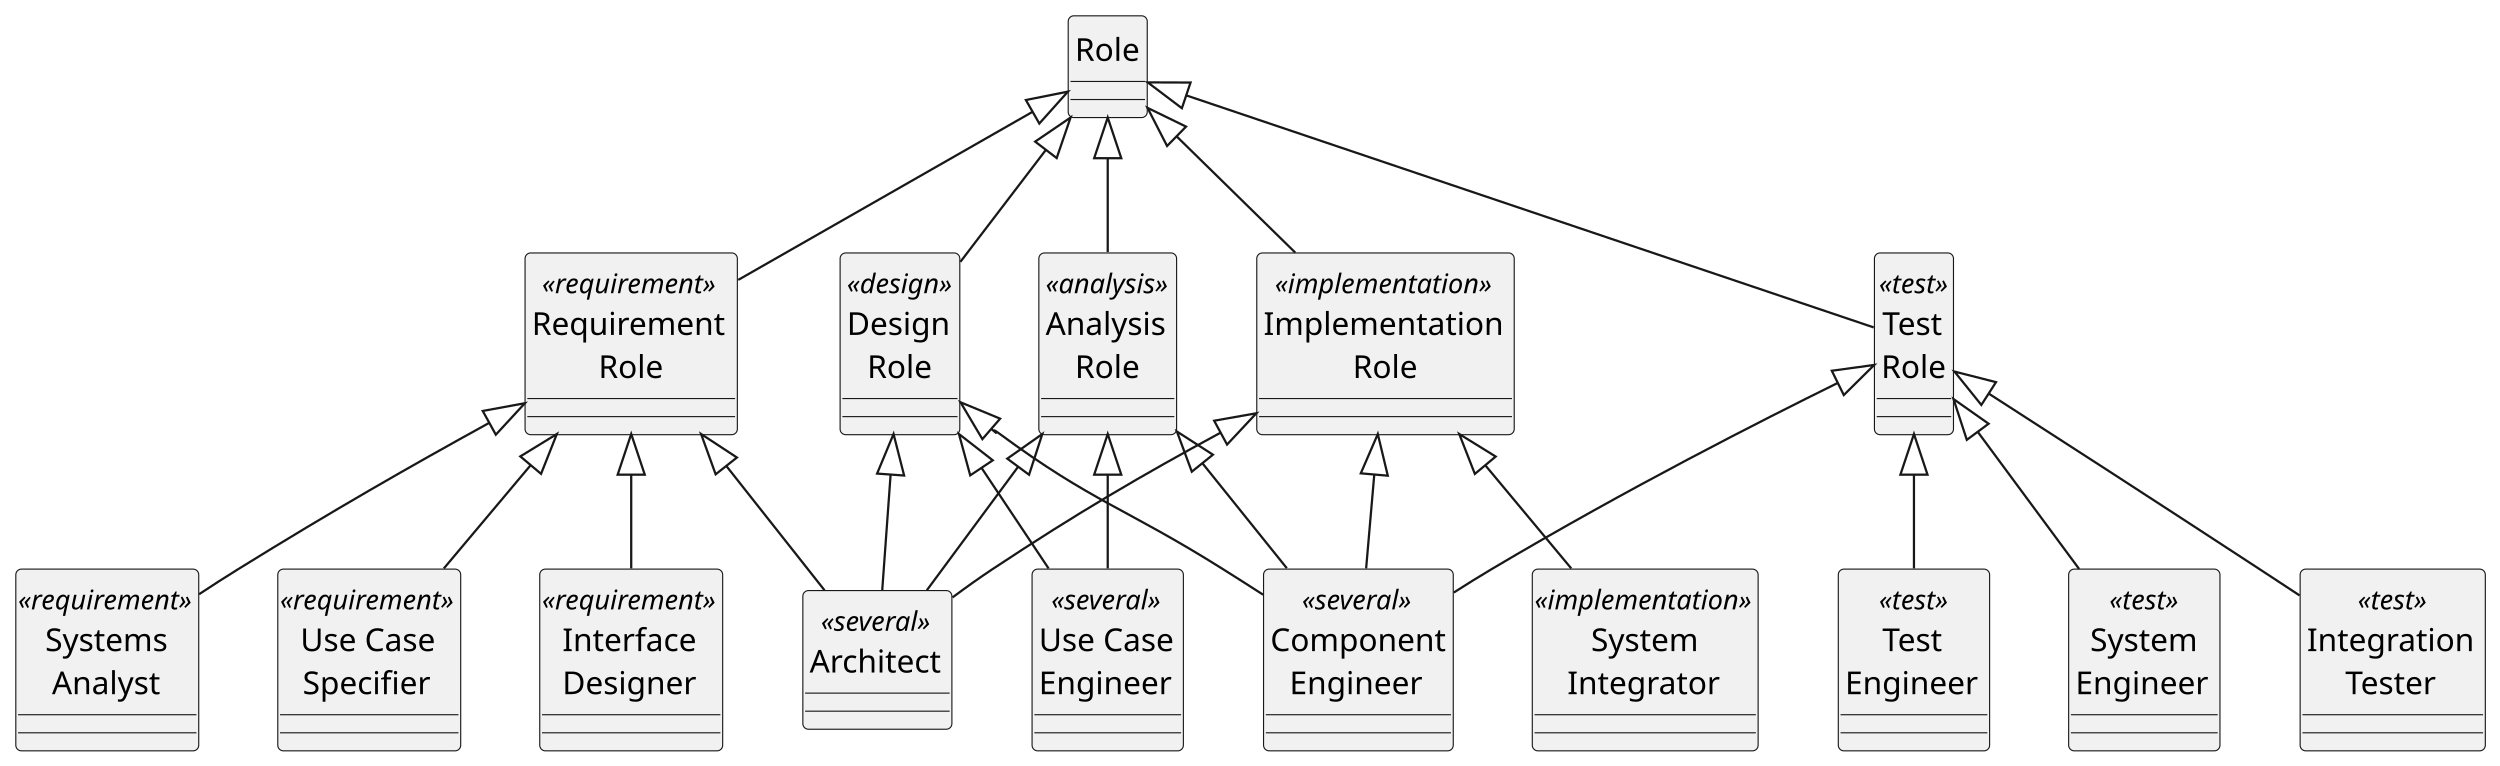
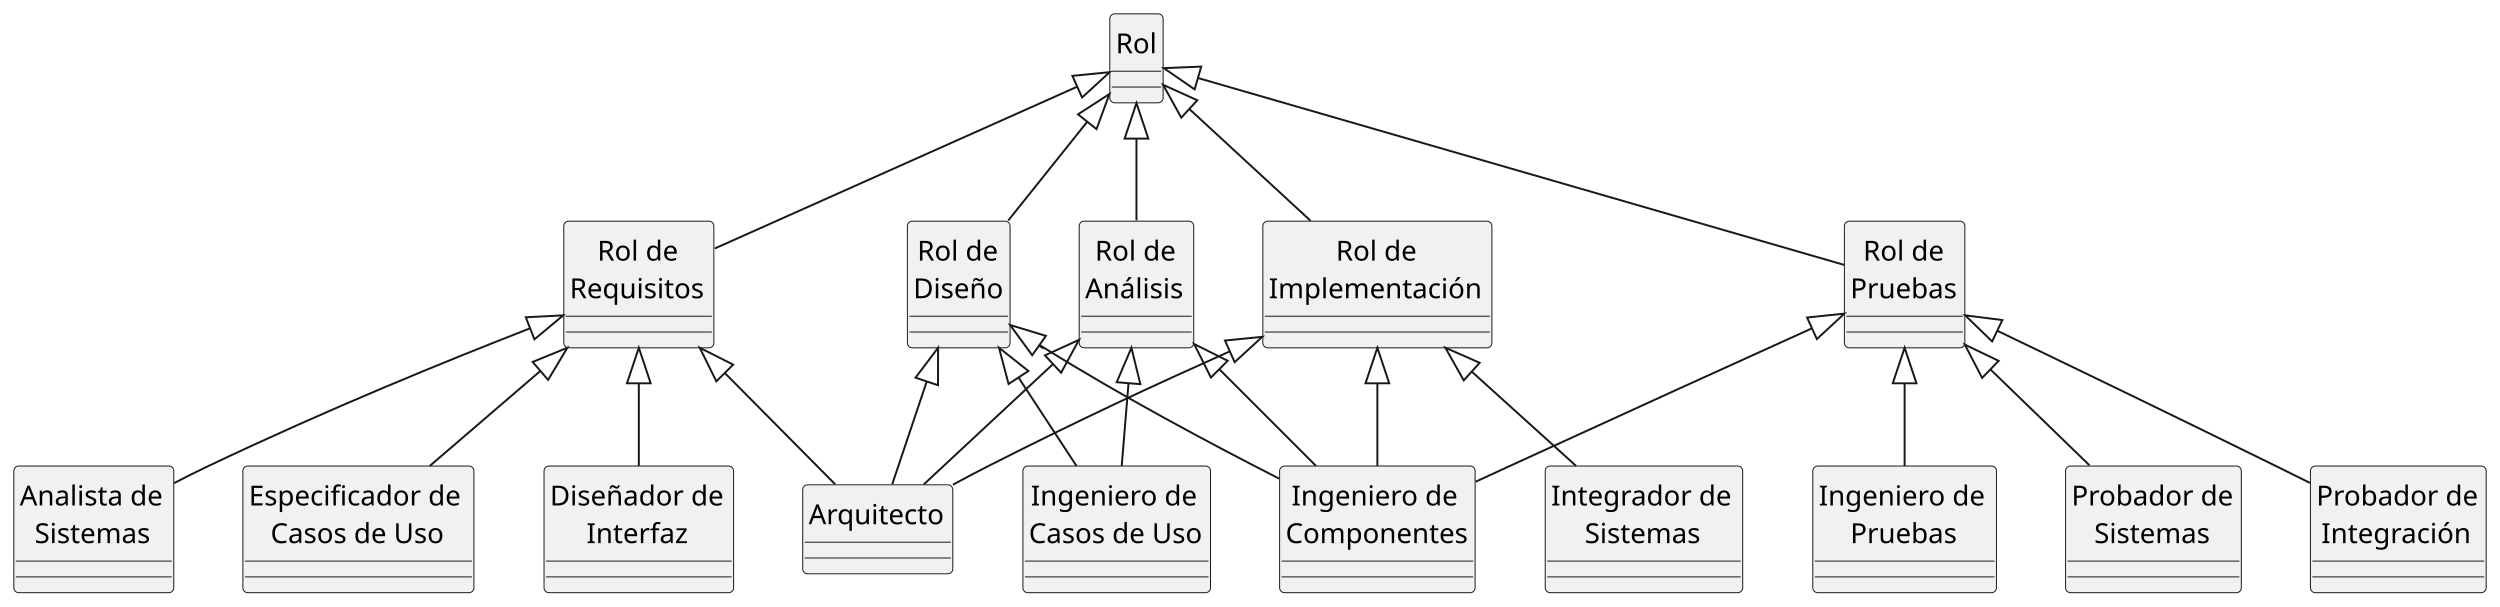
- <svg xmlns="http://www.w3.org/2000/svg" contentStyleType="text/css" height="339px" preserveAspectRatio="none" style="width:1107px;height:339px;background:#FFFFFF;" version="1.1" viewBox="0 0 1107 339" width="1107px" zoomAndPan="magnify">
+ <svg xmlns="http://www.w3.org/2000/svg" contentStyleType="text/css" height="307px" preserveAspectRatio="none" style="width:1266px;height:307px;background:#FFFFFF;" version="1.1" viewBox="0 0 1266 307" width="1266px" zoomAndPan="magnify">
  <defs />
  <g>
-     <g id="elem_Role">
-       <rect codeLine="6" fill="#F1F1F1" height="45.068" id="Role" rx="2.5" ry="2.5" style="stroke:#181818;stroke-width:0.5;" width="35" x="473" y="7" />
-       <text fill="#000000" font-family="sans-serif" font-size="14" lengthAdjust="spacing" textLength="29" x="476" y="26.966">Role</text>
-       <line style="stroke:#181818;stroke-width:0.5;" x1="474" x2="507" y1="36.068" y2="36.068" />
-       <line style="stroke:#181818;stroke-width:0.5;" x1="474" x2="507" y1="44.068" y2="44.068" />
-     </g>
-     <g id="elem_RequirementRole">
-       <rect codeLine="7" fill="#F1F1F1" height="80.48" id="RequirementRole" rx="2.5" ry="2.5" style="stroke:#181818;stroke-width:0.5;" width="94" x="232.5" y="112" />
-       <text fill="#000000" font-family="sans-serif" font-size="12" font-style="italic" lengthAdjust="spacing" textLength="79" x="240" y="129.828">«requirement»</text>
-       <text fill="#000000" font-family="sans-serif" font-size="14" lengthAdjust="spacing" textLength="88" x="235.5" y="148.31">Requirement</text>
-       <text fill="#000000" font-family="sans-serif" font-size="14" lengthAdjust="spacing" textLength="29" x="265" y="167.378">Role</text>
-       <line style="stroke:#181818;stroke-width:0.5;" x1="233.5" x2="325.5" y1="176.48" y2="176.48" />
-       <line style="stroke:#181818;stroke-width:0.5;" x1="233.5" x2="325.5" y1="184.48" y2="184.48" />
-     </g>
-     <g id="elem_AnalysisRole">
-       <rect codeLine="8" fill="#F1F1F1" height="80.48" id="AnalysisRole" rx="2.5" ry="2.5" style="stroke:#181818;stroke-width:0.5;" width="61" x="460" y="112" />
-       <text fill="#000000" font-family="sans-serif" font-size="12" font-style="italic" lengthAdjust="spacing" textLength="55" x="463" y="129.828">«analysis»</text>
-       <text fill="#000000" font-family="sans-serif" font-size="14" lengthAdjust="spacing" textLength="55" x="463" y="148.31">Analysis</text>
-       <text fill="#000000" font-family="sans-serif" font-size="14" lengthAdjust="spacing" textLength="29" x="476" y="167.378">Role</text>
-       <line style="stroke:#181818;stroke-width:0.5;" x1="461" x2="520" y1="176.48" y2="176.48" />
-       <line style="stroke:#181818;stroke-width:0.5;" x1="461" x2="520" y1="184.48" y2="184.48" />
-     </g>
-     <g id="elem_DesignRole">
-       <rect codeLine="9" fill="#F1F1F1" height="80.48" id="DesignRole" rx="2.5" ry="2.5" style="stroke:#181818;stroke-width:0.5;" width="53" x="372" y="112" />
-       <text fill="#000000" font-family="sans-serif" font-size="12" font-style="italic" lengthAdjust="spacing" textLength="47" x="375" y="129.828">«design»</text>
-       <text fill="#000000" font-family="sans-serif" font-size="14" lengthAdjust="spacing" textLength="47" x="375" y="148.31">Design</text>
-       <text fill="#000000" font-family="sans-serif" font-size="14" lengthAdjust="spacing" textLength="29" x="384" y="167.378">Role</text>
-       <line style="stroke:#181818;stroke-width:0.5;" x1="373" x2="424" y1="176.48" y2="176.48" />
-       <line style="stroke:#181818;stroke-width:0.5;" x1="373" x2="424" y1="184.48" y2="184.48" />
-     </g>
-     <g id="elem_ImplementRole">
-       <rect codeLine="10" fill="#F1F1F1" height="80.48" id="ImplementRole" rx="2.5" ry="2.5" style="stroke:#181818;stroke-width:0.5;" width="114" x="556.5" y="112" />
-       <text fill="#000000" font-family="sans-serif" font-size="12" font-style="italic" lengthAdjust="spacing" textLength="98" x="564.5" y="129.828">«implementation»</text>
-       <text fill="#000000" font-family="sans-serif" font-size="14" lengthAdjust="spacing" textLength="108" x="559.5" y="148.31">Implementation</text>
-       <text fill="#000000" font-family="sans-serif" font-size="14" lengthAdjust="spacing" textLength="29" x="599" y="167.378">Role</text>
-       <line style="stroke:#181818;stroke-width:0.5;" x1="557.5" x2="669.5" y1="176.48" y2="176.48" />
-       <line style="stroke:#181818;stroke-width:0.5;" x1="557.5" x2="669.5" y1="184.48" y2="184.48" />
-     </g>
-     <g id="elem_TestRole">
-       <rect codeLine="11" fill="#F1F1F1" height="80.48" id="TestRole" rx="2.5" ry="2.5" style="stroke:#181818;stroke-width:0.5;" width="35" x="830" y="112" />
-       <text fill="#000000" font-family="sans-serif" font-size="12" font-style="italic" lengthAdjust="spacing" textLength="31" x="832" y="129.828">«test»</text>
-       <text fill="#000000" font-family="sans-serif" font-size="14" lengthAdjust="spacing" textLength="28" x="833.5" y="148.31">Test</text>
-       <text fill="#000000" font-family="sans-serif" font-size="14" lengthAdjust="spacing" textLength="29" x="833" y="167.378">Role</text>
-       <line style="stroke:#181818;stroke-width:0.5;" x1="831" x2="864" y1="176.48" y2="176.48" />
-       <line style="stroke:#181818;stroke-width:0.5;" x1="831" x2="864" y1="184.48" y2="184.48" />
-     </g>
-     <g id="elem_SystemsAnalyst">
-       <rect codeLine="13" fill="#F1F1F1" height="80.48" id="SystemsAnalyst" rx="2.5" ry="2.5" style="stroke:#181818;stroke-width:0.5;" width="81" x="7" y="252" />
-       <text fill="#000000" font-family="sans-serif" font-size="12" font-style="italic" lengthAdjust="spacing" textLength="79" x="8" y="269.828">«requirement»</text>
-       <text fill="#000000" font-family="sans-serif" font-size="14" lengthAdjust="spacing" textLength="55" x="20" y="288.31">Systems</text>
-       <text fill="#000000" font-family="sans-serif" font-size="14" lengthAdjust="spacing" textLength="49" x="23" y="307.378">Analyst</text>
-       <line style="stroke:#181818;stroke-width:0.5;" x1="8" x2="87" y1="316.48" y2="316.48" />
-       <line style="stroke:#181818;stroke-width:0.5;" x1="8" x2="87" y1="324.48" y2="324.48" />
-     </g>
-     <g id="elem_UseCaseSpecifier">
-       <rect codeLine="14" fill="#F1F1F1" height="80.48" id="UseCaseSpecifier" rx="2.5" ry="2.5" style="stroke:#181818;stroke-width:0.5;" width="81" x="123" y="252" />
-       <text fill="#000000" font-family="sans-serif" font-size="12" font-style="italic" lengthAdjust="spacing" textLength="79" x="124" y="269.828">«requirement»</text>
-       <text fill="#000000" font-family="sans-serif" font-size="14" lengthAdjust="spacing" textLength="61" x="133" y="288.31">Use Case</text>
-       <text fill="#000000" font-family="sans-serif" font-size="14" lengthAdjust="spacing" textLength="59" x="134" y="307.378">Specifier</text>
-       <line style="stroke:#181818;stroke-width:0.5;" x1="124" x2="203" y1="316.48" y2="316.48" />
-       <line style="stroke:#181818;stroke-width:0.5;" x1="124" x2="203" y1="324.48" y2="324.48" />
-     </g>
-     <g id="elem_InterfaceDesigner">
-       <rect codeLine="15" fill="#F1F1F1" height="80.48" id="InterfaceDesigner" rx="2.5" ry="2.5" style="stroke:#181818;stroke-width:0.5;" width="81" x="239" y="252" />
-       <text fill="#000000" font-family="sans-serif" font-size="12" font-style="italic" lengthAdjust="spacing" textLength="79" x="240" y="269.828">«requirement»</text>
-       <text fill="#000000" font-family="sans-serif" font-size="14" lengthAdjust="spacing" textLength="61" x="249" y="288.31">Interface</text>
-       <text fill="#000000" font-family="sans-serif" font-size="14" lengthAdjust="spacing" textLength="61" x="249" y="307.378">Designer</text>
-       <line style="stroke:#181818;stroke-width:0.5;" x1="240" x2="319" y1="316.48" y2="316.48" />
-       <line style="stroke:#181818;stroke-width:0.5;" x1="240" x2="319" y1="324.48" y2="324.48" />
-     </g>
-     <g id="elem_UseCaseEngineer">
-       <rect codeLine="16" fill="#F1F1F1" height="80.48" id="UseCaseEngineer" rx="2.5" ry="2.5" style="stroke:#181818;stroke-width:0.5;" width="67" x="457" y="252" />
-       <text fill="#000000" font-family="sans-serif" font-size="12" font-style="italic" lengthAdjust="spacing" textLength="50" x="465.5" y="269.828">«several»</text>
-       <text fill="#000000" font-family="sans-serif" font-size="14" lengthAdjust="spacing" textLength="61" x="460" y="288.31">Use Case</text>
-       <text fill="#000000" font-family="sans-serif" font-size="14" lengthAdjust="spacing" textLength="61" x="460" y="307.378">Engineer</text>
-       <line style="stroke:#181818;stroke-width:0.5;" x1="458" x2="523" y1="316.48" y2="316.48" />
-       <line style="stroke:#181818;stroke-width:0.5;" x1="458" x2="523" y1="324.48" y2="324.48" />
-     </g>
-     <g id="elem_Architect">
-       <rect codeLine="17" fill="#F1F1F1" height="61.412" id="Architect" rx="2.5" ry="2.5" style="stroke:#181818;stroke-width:0.5;" width="66" x="355.5" y="261.5" />
-       <text fill="#000000" font-family="sans-serif" font-size="12" font-style="italic" lengthAdjust="spacing" textLength="50" x="363.5" y="279.328">«several»</text>
-       <text fill="#000000" font-family="sans-serif" font-size="14" lengthAdjust="spacing" textLength="60" x="358.5" y="297.81">Architect</text>
-       <line style="stroke:#181818;stroke-width:0.5;" x1="356.5" x2="420.5" y1="306.912" y2="306.912" />
-       <line style="stroke:#181818;stroke-width:0.5;" x1="356.5" x2="420.5" y1="314.912" y2="314.912" />
-     </g>
-     <g id="elem_ComponentEngineer">
-       <rect codeLine="18" fill="#F1F1F1" height="80.48" id="ComponentEngineer" rx="2.5" ry="2.5" style="stroke:#181818;stroke-width:0.5;" width="84" x="559.5" y="252" />
-       <text fill="#000000" font-family="sans-serif" font-size="12" font-style="italic" lengthAdjust="spacing" textLength="50" x="576.5" y="269.828">«several»</text>
-       <text fill="#000000" font-family="sans-serif" font-size="14" lengthAdjust="spacing" textLength="78" x="562.5" y="288.31">Component</text>
-       <text fill="#000000" font-family="sans-serif" font-size="14" lengthAdjust="spacing" textLength="61" x="571" y="307.378">Engineer</text>
-       <line style="stroke:#181818;stroke-width:0.5;" x1="560.5" x2="642.5" y1="316.48" y2="316.48" />
-       <line style="stroke:#181818;stroke-width:0.5;" x1="560.5" x2="642.5" y1="324.48" y2="324.48" />
-     </g>
-     <g id="elem_SystemIntegrator">
-       <rect codeLine="19" fill="#F1F1F1" height="80.48" id="SystemIntegrator" rx="2.5" ry="2.5" style="stroke:#181818;stroke-width:0.5;" width="100" x="678.5" y="252" />
-       <text fill="#000000" font-family="sans-serif" font-size="12" font-style="italic" lengthAdjust="spacing" textLength="98" x="679.5" y="269.828">«implementation»</text>
-       <text fill="#000000" font-family="sans-serif" font-size="14" lengthAdjust="spacing" textLength="48" x="704.5" y="288.31">System</text>
-       <text fill="#000000" font-family="sans-serif" font-size="14" lengthAdjust="spacing" textLength="69" x="694" y="307.378">Integrator</text>
-       <line style="stroke:#181818;stroke-width:0.5;" x1="679.5" x2="777.5" y1="316.48" y2="316.48" />
-       <line style="stroke:#181818;stroke-width:0.5;" x1="679.5" x2="777.5" y1="324.48" y2="324.48" />
-     </g>
-     <g id="elem_TestEngineer">
-       <rect codeLine="20" fill="#F1F1F1" height="80.48" id="TestEngineer" rx="2.5" ry="2.5" style="stroke:#181818;stroke-width:0.5;" width="67" x="814" y="252" />
-       <text fill="#000000" font-family="sans-serif" font-size="12" font-style="italic" lengthAdjust="spacing" textLength="31" x="832" y="269.828">«test»</text>
-       <text fill="#000000" font-family="sans-serif" font-size="14" lengthAdjust="spacing" textLength="28" x="833.5" y="288.31">Test</text>
-       <text fill="#000000" font-family="sans-serif" font-size="14" lengthAdjust="spacing" textLength="61" x="817" y="307.378">Engineer</text>
-       <line style="stroke:#181818;stroke-width:0.5;" x1="815" x2="880" y1="316.48" y2="316.48" />
-       <line style="stroke:#181818;stroke-width:0.5;" x1="815" x2="880" y1="324.48" y2="324.48" />
-     </g>
-     <g id="elem_SystemTester">
-       <rect codeLine="21" fill="#F1F1F1" height="80.48" id="SystemTester" rx="2.5" ry="2.5" style="stroke:#181818;stroke-width:0.5;" width="67" x="916" y="252" />
-       <text fill="#000000" font-family="sans-serif" font-size="12" font-style="italic" lengthAdjust="spacing" textLength="31" x="934" y="269.828">«test»</text>
-       <text fill="#000000" font-family="sans-serif" font-size="14" lengthAdjust="spacing" textLength="48" x="925.5" y="288.31">System</text>
-       <text fill="#000000" font-family="sans-serif" font-size="14" lengthAdjust="spacing" textLength="61" x="919" y="307.378">Engineer</text>
-       <line style="stroke:#181818;stroke-width:0.5;" x1="917" x2="982" y1="316.48" y2="316.48" />
-       <line style="stroke:#181818;stroke-width:0.5;" x1="917" x2="982" y1="324.48" y2="324.48" />
-     </g>
-     <g id="elem_IntegrationTester">
-       <rect codeLine="22" fill="#F1F1F1" height="80.48" id="IntegrationTester" rx="2.5" ry="2.5" style="stroke:#181818;stroke-width:0.5;" width="82" x="1018.5" y="252" />
-       <text fill="#000000" font-family="sans-serif" font-size="12" font-style="italic" lengthAdjust="spacing" textLength="31" x="1044" y="269.828">«test»</text>
-       <text fill="#000000" font-family="sans-serif" font-size="14" lengthAdjust="spacing" textLength="76" x="1021.5" y="288.31">Integration</text>
-       <text fill="#000000" font-family="sans-serif" font-size="14" lengthAdjust="spacing" textLength="42" x="1038.5" y="307.378">Tester</text>
-       <line style="stroke:#181818;stroke-width:0.5;" x1="1019.5" x2="1099.5" y1="316.48" y2="316.48" />
-       <line style="stroke:#181818;stroke-width:0.5;" x1="1019.5" x2="1099.5" y1="324.48" y2="324.48" />
-     </g>
-     <g id="link_Role_RequirementRole">
-       <path codeLine="24" d="M457.238,49.495 C425.448,67.645 373.14,97.52 326.88,123.94 " fill="none" id="Role-backto-RequirementRole" style="stroke:#181818;stroke-width:1.0;" />
-       <polygon fill="none" points="472.87,40.57,454.263,44.284,460.213,54.705,472.87,40.57" style="stroke:#181818;stroke-width:1.0;" />
-     </g>
-     <g id="link_Role_AnalysisRole">
-       <path codeLine="25" d="M490.5,70.04 C490.5,86.56 490.5,91.81 490.5,111.62 " fill="none" id="Role-backto-AnalysisRole" style="stroke:#181818;stroke-width:1.0;" />
-       <polygon fill="none" points="490.5,52.04,484.5,70.04,496.5,70.04,490.5,52.04" style="stroke:#181818;stroke-width:1.0;" />
-     </g>
-     <g id="link_Role_DesignRole">
-       <path codeLine="26" d="M463.129,66.349 C449.589,84.088 441.04,95.28 425.26,115.95 " fill="none" id="Role-backto-DesignRole" style="stroke:#181818;stroke-width:1.0;" />
-       <polygon fill="none" points="474.05,52.04,458.36,62.708,467.899,69.989,474.05,52.04" style="stroke:#181818;stroke-width:1.0;" />
-     </g>
-     <g id="link_Role_ImplementRole">
-       <path codeLine="27" d="M520.98,60.355 C537.99,77.015 551.47,90.23 573.57,111.88 " fill="none" id="Role-backto-ImplementRole" style="stroke:#181818;stroke-width:1.0;" />
-       <polygon fill="none" points="508.12,47.76,516.781,64.641,525.178,56.068,508.12,47.76" style="stroke:#181818;stroke-width:1.0;" />
-     </g>
-     <g id="link_Role_TestRole">
-       <path codeLine="28" d="M525.255,42.235 C586.035,62.745 768.75,124.42 829.69,144.99 " fill="none" id="Role-backto-TestRole" style="stroke:#181818;stroke-width:1.0;" />
-       <polygon fill="none" points="508.2,36.48,523.337,47.92,527.173,36.55,508.2,36.48" style="stroke:#181818;stroke-width:1.0;" />
-     </g>
-     <g id="link_RequirementRole_SystemsAnalyst">
-       <path codeLine="30" d="M216.654,187.224 C181.323,206.684 147.75,225.83 105.5,252 C99.83,255.51 93.91,259.32 88.13,263.13 " fill="none" id="RequirementRole-backto-SystemsAnalyst" style="stroke:#181818;stroke-width:1.0;" />
-       <polygon fill="none" points="232.42,178.54,213.759,181.969,219.548,192.48,232.42,178.54" style="stroke:#181818;stroke-width:1.0;" />
-     </g>
-     <g id="link_RequirementRole_UseCaseSpecifier">
-       <path codeLine="31" d="M234.987,205.958 C219.317,224.598 212.2,233.07 196.51,251.73 " fill="none" id="RequirementRole-backto-UseCaseSpecifier" style="stroke:#181818;stroke-width:1.0;" />
-       <polygon fill="none" points="246.57,192.18,230.394,202.097,239.58,209.819,246.57,192.18" style="stroke:#181818;stroke-width:1.0;" />
-     </g>
-     <g id="link_RequirementRole_Architect">
-       <path codeLine="32" d="M321.597,206.305 C338.967,228.295 349.14,241.17 365.11,261.38 " fill="none" id="RequirementRole-backto-Architect" style="stroke:#181818;stroke-width:1.0;" />
-       <polygon fill="none" points="310.44,192.18,316.889,210.024,326.306,202.586,310.44,192.18" style="stroke:#181818;stroke-width:1.0;" />
-     </g>
-     <g id="link_RequirementRole_InterfaceDesigner">
-       <path codeLine="33" d="M279.5,210.18 C279.5,228.82 279.5,233.07 279.5,251.73 " fill="none" id="RequirementRole-backto-InterfaceDesigner" style="stroke:#181818;stroke-width:1.0;" />
-       <polygon fill="none" points="279.5,192.18,273.5,210.18,285.5,210.18,279.5,192.18" style="stroke:#181818;stroke-width:1.0;" />
-     </g>
-     <g id="link_AnalysisRole_Architect">
-       <path codeLine="35" d="M450.842,206.656 C434.592,228.646 425.33,241.17 410.39,261.38 " fill="none" id="AnalysisRole-backto-Architect" style="stroke:#181818;stroke-width:1.0;" />
-       <polygon fill="none" points="461.54,192.18,446.017,203.09,455.668,210.222,461.54,192.18" style="stroke:#181818;stroke-width:1.0;" />
-     </g>
-     <g id="link_AnalysisRole_UseCaseEngineer">
-       <path codeLine="36" d="M490.5,210.18 C490.5,228.82 490.5,233.07 490.5,251.73 " fill="none" id="AnalysisRole-backto-UseCaseEngineer" style="stroke:#181818;stroke-width:1.0;" />
-       <polygon fill="none" points="490.5,192.18,484.5,210.18,496.5,210.18,490.5,192.18" style="stroke:#181818;stroke-width:1.0;" />
-     </g>
-     <g id="link_AnalysisRole_ComponentEngineer">
-       <path codeLine="37" d="M532.409,205.098 C547.549,223.928 554.53,232.6 569.81,251.61 " fill="none" id="AnalysisRole-backto-ComponentEngineer" style="stroke:#181818;stroke-width:1.0;" />
-       <polygon fill="none" points="521.13,191.07,527.733,208.858,537.085,201.338,521.13,191.07" style="stroke:#181818;stroke-width:1.0;" />
-     </g>
-     <g id="link_ImplementRole_Architect">
-       <path codeLine="39" d="M540.487,191.571 C505.967,210.291 477.31,226.95 439.5,252 C433.65,255.88 427.58,260.21 421.77,264.54 " fill="none" id="ImplementRole-backto-Architect" style="stroke:#181818;stroke-width:1.0;" />
-       <polygon fill="none" points="556.31,182.99,537.627,186.296,543.347,196.845,556.31,182.99" style="stroke:#181818;stroke-width:1.0;" />
-     </g>
-     <g id="link_ImplementRole_SystemIntegrator">
-       <path codeLine="40" d="M657.676,206.006 C673.216,224.646 680.22,233.07 695.77,251.73 " fill="none" id="ImplementRole-backto-SystemIntegrator" style="stroke:#181818;stroke-width:1.0;" />
-       <polygon fill="none" points="646.15,192.18,653.068,209.848,662.285,202.163,646.15,192.18" style="stroke:#181818;stroke-width:1.0;" />
-     </g>
-     <g id="link_ImplementRole_ComponentEngineer">
-       <path codeLine="41" d="M608.532,210.112 C606.912,228.752 606.54,233.07 604.92,251.73 " fill="none" id="ImplementRole-backto-ComponentEngineer" style="stroke:#181818;stroke-width:1.0;" />
-       <polygon fill="none" points="610.09,192.18,602.554,209.593,614.509,210.632,610.09,192.18" style="stroke:#181818;stroke-width:1.0;" />
-     </g>
-     <g id="link_TestRole_TestEngineer">
-       <path codeLine="43" d="M847.5,210.18 C847.5,228.82 847.5,233.07 847.5,251.73 " fill="none" id="TestRole-backto-TestEngineer" style="stroke:#181818;stroke-width:1.0;" />
-       <polygon fill="none" points="847.5,192.18,841.5,210.18,853.5,210.18,847.5,192.18" style="stroke:#181818;stroke-width:1.0;" />
-     </g>
-     <g id="link_TestRole_SystemTester">
-       <path codeLine="44" d="M875.729,191.195 C890.999,211.855 902.73,227.72 920.64,251.95 " fill="none" id="TestRole-backto-SystemTester" style="stroke:#181818;stroke-width:1.0;" />
-       <polygon fill="none" points="865.03,176.72,870.904,194.762,880.554,187.629,865.03,176.72" style="stroke:#181818;stroke-width:1.0;" />
-     </g>
-     <g id="link_TestRole_IntegrationTester">
-       <path codeLine="45" d="M880.581,174.264 C909.201,192.664 951.78,220.14 1000.5,252 C1006.25,255.76 1012.31,259.75 1018.27,263.67 " fill="none" id="TestRole-backto-IntegrationTester" style="stroke:#181818;stroke-width:1.0;" />
-       <polygon fill="none" points="865.44,164.53,877.336,179.311,883.826,169.217,865.44,164.53" style="stroke:#181818;stroke-width:1.0;" />
-     </g>
-     <g id="link_TestRole_ComponentEngineer">
-       <path codeLine="46" d="M813.777,169.553 C780.267,186.083 721.31,215.92 660.5,252 C655.01,255.26 649.31,258.8 643.73,262.38 " fill="none" id="TestRole-backto-ComponentEngineer" style="stroke:#181818;stroke-width:1.0;" />
-       <polygon fill="none" points="829.92,161.59,811.123,164.172,816.432,174.934,829.92,161.59" style="stroke:#181818;stroke-width:1.0;" />
-     </g>
-     <g id="link_DesignRole_Architect">
-       <path codeLine="48" d="M394.362,210.133 C392.772,232.123 392.11,241.17 390.65,261.38 " fill="none" id="DesignRole-backto-Architect" style="stroke:#181818;stroke-width:1.0;" />
-       <polygon fill="none" points="395.66,192.18,388.377,209.7,400.346,210.566,395.66,192.18" style="stroke:#181818;stroke-width:1.0;" />
-     </g>
-     <g id="link_DesignRole_UseCaseEngineer">
-       <path codeLine="49" d="M434.606,207.156 C447.036,225.796 451.88,233.07 464.32,251.73 " fill="none" id="DesignRole-backto-UseCaseEngineer" style="stroke:#181818;stroke-width:1.0;" />
-       <polygon fill="none" points="424.62,192.18,429.615,210.484,439.598,203.827,424.62,192.18" style="stroke:#181818;stroke-width:1.0;" />
-     </g>
-     <g id="link_DesignRole_ComponentEngineer">
-       <path codeLine="50" d="M438.926,189.915 C444.456,194.705 436.75,187.76 442.5,192 C483.92,222.52 497.93,224.64 541.5,252 C547.29,255.63 553.36,259.51 559.32,263.35 " fill="none" id="DesignRole-backto-ComponentEngineer" style="stroke:#181818;stroke-width:1.0;" />
-       <polygon fill="none" points="425.32,178.13,434.997,194.45,442.854,185.38,425.32,178.13" style="stroke:#181818;stroke-width:1.0;" />
+     <g id="elem_Rol">
+       <rect codeLine="6" fill="#F1F1F1" height="45.068" id="Rol" rx="2.5" ry="2.5" style="stroke:#181818;stroke-width:0.5;" width="27" x="562" y="7" />
+       <text fill="#000000" font-family="sans-serif" font-size="14" lengthAdjust="spacing" textLength="21" x="565" y="26.966">Rol</text>
+       <line style="stroke:#181818;stroke-width:0.5;" x1="563" x2="588" y1="36.068" y2="36.068" />
+       <line style="stroke:#181818;stroke-width:0.5;" x1="563" x2="588" y1="44.068" y2="44.068" />
+     </g>
+     <g id="elem_RolRequisitos">
+       <rect codeLine="7" fill="#F1F1F1" height="64.136" id="RolRequisitos" rx="2.5" ry="2.5" style="stroke:#181818;stroke-width:0.5;" width="76" x="285.5" y="112" />
+       <text fill="#000000" font-family="sans-serif" font-size="14" lengthAdjust="spacing" textLength="42" x="302.5" y="131.966">Rol de</text>
+       <text fill="#000000" font-family="sans-serif" font-size="14" lengthAdjust="spacing" textLength="70" x="288.5" y="151.034">Requisitos</text>
+       <line style="stroke:#181818;stroke-width:0.5;" x1="286.5" x2="360.5" y1="160.136" y2="160.136" />
+       <line style="stroke:#181818;stroke-width:0.5;" x1="286.5" x2="360.5" y1="168.136" y2="168.136" />
+     </g>
+     <g id="elem_RolAnalisis">
+       <rect codeLine="8" fill="#F1F1F1" height="64.136" id="RolAnalisis" rx="2.5" ry="2.5" style="stroke:#181818;stroke-width:0.5;" width="58" x="546.5" y="112" />
+       <text fill="#000000" font-family="sans-serif" font-size="14" lengthAdjust="spacing" textLength="42" x="554.5" y="131.966">Rol de</text>
+       <text fill="#000000" font-family="sans-serif" font-size="14" lengthAdjust="spacing" textLength="52" x="549.5" y="151.034">Análisis</text>
+       <line style="stroke:#181818;stroke-width:0.5;" x1="547.5" x2="603.5" y1="160.136" y2="160.136" />
+       <line style="stroke:#181818;stroke-width:0.5;" x1="547.5" x2="603.5" y1="168.136" y2="168.136" />
+     </g>
+     <g id="elem_RolDiseño">
+       <rect codeLine="9" fill="#F1F1F1" height="64.136" id="RolDiseño" rx="2.5" ry="2.5" style="stroke:#181818;stroke-width:0.5;" width="52" x="459.5" y="112" />
+       <text fill="#000000" font-family="sans-serif" font-size="14" lengthAdjust="spacing" textLength="42" x="464.5" y="131.966">Rol de</text>
+       <text fill="#000000" font-family="sans-serif" font-size="14" lengthAdjust="spacing" textLength="46" x="462.5" y="151.034">Diseño</text>
+       <line style="stroke:#181818;stroke-width:0.5;" x1="460.5" x2="510.5" y1="160.136" y2="160.136" />
+       <line style="stroke:#181818;stroke-width:0.5;" x1="460.5" x2="510.5" y1="168.136" y2="168.136" />
+     </g>
+     <g id="elem_RolImplementacion">
+       <rect codeLine="10" fill="#F1F1F1" height="64.136" id="RolImplementacion" rx="2.5" ry="2.5" style="stroke:#181818;stroke-width:0.5;" width="116" x="639.5" y="112" />
+       <text fill="#000000" font-family="sans-serif" font-size="14" lengthAdjust="spacing" textLength="42" x="676.5" y="131.966">Rol de</text>
+       <text fill="#000000" font-family="sans-serif" font-size="14" lengthAdjust="spacing" textLength="110" x="642.5" y="151.034">Implementación</text>
+       <line style="stroke:#181818;stroke-width:0.5;" x1="640.5" x2="754.5" y1="160.136" y2="160.136" />
+       <line style="stroke:#181818;stroke-width:0.5;" x1="640.5" x2="754.5" y1="168.136" y2="168.136" />
+     </g>
+     <g id="elem_RolPruebas">
+       <rect codeLine="11" fill="#F1F1F1" height="64.136" id="RolPruebas" rx="2.5" ry="2.5" style="stroke:#181818;stroke-width:0.5;" width="61" x="934" y="112" />
+       <text fill="#000000" font-family="sans-serif" font-size="14" lengthAdjust="spacing" textLength="42" x="943.5" y="131.966">Rol de</text>
+       <text fill="#000000" font-family="sans-serif" font-size="14" lengthAdjust="spacing" textLength="55" x="937" y="151.034">Pruebas</text>
+       <line style="stroke:#181818;stroke-width:0.5;" x1="935" x2="994" y1="160.136" y2="160.136" />
+       <line style="stroke:#181818;stroke-width:0.5;" x1="935" x2="994" y1="168.136" y2="168.136" />
+     </g>
+     <g id="elem_AnalistaSistemas">
+       <rect codeLine="13" fill="#F1F1F1" height="64.136" id="AnalistaSistemas" rx="2.5" ry="2.5" style="stroke:#181818;stroke-width:0.5;" width="81" x="7" y="236" />
+       <text fill="#000000" font-family="sans-serif" font-size="14" lengthAdjust="spacing" textLength="75" x="10" y="255.966">Analista de</text>
+       <text fill="#000000" font-family="sans-serif" font-size="14" lengthAdjust="spacing" textLength="60" x="17.5" y="275.034">Sistemas</text>
+       <line style="stroke:#181818;stroke-width:0.5;" x1="8" x2="87" y1="284.136" y2="284.136" />
+       <line style="stroke:#181818;stroke-width:0.5;" x1="8" x2="87" y1="292.136" y2="292.136" />
+     </g>
+     <g id="elem_EspecificadorCasosUso">
+       <rect codeLine="14" fill="#F1F1F1" height="64.136" id="EspecificadorCasosUso" rx="2.5" ry="2.5" style="stroke:#181818;stroke-width:0.5;" width="117" x="123" y="236" />
+       <text fill="#000000" font-family="sans-serif" font-size="14" lengthAdjust="spacing" textLength="111" x="126" y="255.966">Especificador de</text>
+       <text fill="#000000" font-family="sans-serif" font-size="14" lengthAdjust="spacing" textLength="89" x="137" y="275.034">Casos de Uso</text>
+       <line style="stroke:#181818;stroke-width:0.5;" x1="124" x2="239" y1="284.136" y2="284.136" />
+       <line style="stroke:#181818;stroke-width:0.5;" x1="124" x2="239" y1="292.136" y2="292.136" />
+     </g>
+     <g id="elem_DiseñadorInterfaz">
+       <rect codeLine="15" fill="#F1F1F1" height="64.136" id="DiseñadorInterfaz" rx="2.5" ry="2.5" style="stroke:#181818;stroke-width:0.5;" width="96" x="275.5" y="236" />
+       <text fill="#000000" font-family="sans-serif" font-size="14" lengthAdjust="spacing" textLength="90" x="278.5" y="255.966">Diseñador de</text>
+       <text fill="#000000" font-family="sans-serif" font-size="14" lengthAdjust="spacing" textLength="53" x="297" y="275.034">Interfaz</text>
+       <line style="stroke:#181818;stroke-width:0.5;" x1="276.5" x2="370.5" y1="284.136" y2="284.136" />
+       <line style="stroke:#181818;stroke-width:0.5;" x1="276.5" x2="370.5" y1="292.136" y2="292.136" />
+     </g>
+     <g id="elem_IngenieuroCasosUso">
+       <rect codeLine="16" fill="#F1F1F1" height="64.136" id="IngenieuroCasosUso" rx="2.5" ry="2.5" style="stroke:#181818;stroke-width:0.5;" width="95" x="518" y="236" />
+       <text fill="#000000" font-family="sans-serif" font-size="14" lengthAdjust="spacing" textLength="87" x="522" y="255.966">Ingeniero de</text>
+       <text fill="#000000" font-family="sans-serif" font-size="14" lengthAdjust="spacing" textLength="89" x="521" y="275.034">Casos de Uso</text>
+       <line style="stroke:#181818;stroke-width:0.5;" x1="519" x2="612" y1="284.136" y2="284.136" />
+       <line style="stroke:#181818;stroke-width:0.5;" x1="519" x2="612" y1="292.136" y2="292.136" />
+     </g>
+     <g id="elem_Arquitecto">
+       <rect codeLine="17" fill="#F1F1F1" height="45.068" id="Arquitecto" rx="2.5" ry="2.5" style="stroke:#181818;stroke-width:0.5;" width="76" x="406.5" y="245.5" />
+       <text fill="#000000" font-family="sans-serif" font-size="14" lengthAdjust="spacing" textLength="70" x="409.5" y="265.466">Arquitecto</text>
+       <line style="stroke:#181818;stroke-width:0.5;" x1="407.5" x2="481.5" y1="274.568" y2="274.568" />
+       <line style="stroke:#181818;stroke-width:0.5;" x1="407.5" x2="481.5" y1="282.568" y2="282.568" />
+     </g>
+     <g id="elem_IngenieroComponentes">
+       <rect codeLine="18" fill="#F1F1F1" height="64.136" id="IngenieroComponentes" rx="2.5" ry="2.5" style="stroke:#181818;stroke-width:0.5;" width="99" x="648" y="236" />
+       <text fill="#000000" font-family="sans-serif" font-size="14" lengthAdjust="spacing" textLength="87" x="654" y="255.966">Ingeniero de</text>
+       <text fill="#000000" font-family="sans-serif" font-size="14" lengthAdjust="spacing" textLength="93" x="651" y="275.034">Componentes</text>
+       <line style="stroke:#181818;stroke-width:0.5;" x1="649" x2="746" y1="284.136" y2="284.136" />
+       <line style="stroke:#181818;stroke-width:0.5;" x1="649" x2="746" y1="292.136" y2="292.136" />
+     </g>
+     <g id="elem_IntegradorSistemas">
+       <rect codeLine="19" fill="#F1F1F1" height="64.136" id="IntegradorSistemas" rx="2.5" ry="2.5" style="stroke:#181818;stroke-width:0.5;" width="100" x="782.5" y="236" />
+       <text fill="#000000" font-family="sans-serif" font-size="14" lengthAdjust="spacing" textLength="94" x="785.5" y="255.966">Integrador de</text>
+       <text fill="#000000" font-family="sans-serif" font-size="14" lengthAdjust="spacing" textLength="60" x="802.5" y="275.034">Sistemas</text>
+       <line style="stroke:#181818;stroke-width:0.5;" x1="783.5" x2="881.5" y1="284.136" y2="284.136" />
+       <line style="stroke:#181818;stroke-width:0.5;" x1="783.5" x2="881.5" y1="292.136" y2="292.136" />
+     </g>
+     <g id="elem_IngenieuroPruebas">
+       <rect codeLine="20" fill="#F1F1F1" height="64.136" id="IngenieuroPruebas" rx="2.5" ry="2.5" style="stroke:#181818;stroke-width:0.5;" width="93" x="918" y="236" />
+       <text fill="#000000" font-family="sans-serif" font-size="14" lengthAdjust="spacing" textLength="87" x="921" y="255.966">Ingeniero de</text>
+       <text fill="#000000" font-family="sans-serif" font-size="14" lengthAdjust="spacing" textLength="55" x="937" y="275.034">Pruebas</text>
+       <line style="stroke:#181818;stroke-width:0.5;" x1="919" x2="1010" y1="284.136" y2="284.136" />
+       <line style="stroke:#181818;stroke-width:0.5;" x1="919" x2="1010" y1="292.136" y2="292.136" />
+     </g>
+     <g id="elem_ProbadorSistemas">
+       <rect codeLine="21" fill="#F1F1F1" height="64.136" id="ProbadorSistemas" rx="2.5" ry="2.5" style="stroke:#181818;stroke-width:0.5;" width="89" x="1046" y="236" />
+       <text fill="#000000" font-family="sans-serif" font-size="14" lengthAdjust="spacing" textLength="83" x="1049" y="255.966">Probador de</text>
+       <text fill="#000000" font-family="sans-serif" font-size="14" lengthAdjust="spacing" textLength="60" x="1060.5" y="275.034">Sistemas</text>
+       <line style="stroke:#181818;stroke-width:0.5;" x1="1047" x2="1134" y1="284.136" y2="284.136" />
+       <line style="stroke:#181818;stroke-width:0.5;" x1="1047" x2="1134" y1="292.136" y2="292.136" />
+     </g>
+     <g id="elem_ProbadorIntegracion">
+       <rect codeLine="22" fill="#F1F1F1" height="64.136" id="ProbadorIntegracion" rx="2.5" ry="2.5" style="stroke:#181818;stroke-width:0.5;" width="89" x="1170" y="236" />
+       <text fill="#000000" font-family="sans-serif" font-size="14" lengthAdjust="spacing" textLength="83" x="1173" y="255.966">Probador de</text>
+       <text fill="#000000" font-family="sans-serif" font-size="14" lengthAdjust="spacing" textLength="78" x="1175.5" y="275.034">Integración</text>
+       <line style="stroke:#181818;stroke-width:0.5;" x1="1171" x2="1258" y1="284.136" y2="284.136" />
+       <line style="stroke:#181818;stroke-width:0.5;" x1="1171" x2="1258" y1="292.136" y2="292.136" />
+     </g>
+     <g id="link_Rol_RolRequisitos">
+       <path codeLine="24" d="M545.514,43.889 C508.204,60.549 419.34,100.21 361.95,125.83 " fill="none" id="Rol-backto-RolRequisitos" style="stroke:#181818;stroke-width:1.0;" />
+       <polygon fill="none" points="561.95,36.55,543.068,38.41,547.961,49.368,561.95,36.55" style="stroke:#181818;stroke-width:1.0;" />
+     </g>
+     <g id="link_Rol_RolAnalisis">
+       <path codeLine="25" d="M575.5,70.19 C575.5,87.05 575.5,92.66 575.5,111.59 " fill="none" id="Rol-backto-RolAnalisis" style="stroke:#181818;stroke-width:1.0;" />
+       <polygon fill="none" points="575.5,52.19,569.5,70.19,581.5,70.19,575.5,52.19" style="stroke:#181818;stroke-width:1.0;" />
+     </g>
+     <g id="link_Rol_RolDiseño">
+       <path codeLine="26" d="M550.585,61.645 C537.014,78.605 527.14,90.95 510.55,111.69 " fill="none" id="Rol-backto-RolDiseño" style="stroke:#181818;stroke-width:1.0;" />
+       <polygon fill="none" points="561.83,47.59,545.899,57.896,555.269,65.393,561.83,47.59" style="stroke:#181818;stroke-width:1.0;" />
+     </g>
+     <g id="link_Rol_RolImplementacion">
+       <path codeLine="27" d="M602.252,55.173 C620.122,71.653 638.98,89.04 663.64,111.77 " fill="none" id="Rol-backto-RolImplementacion" style="stroke:#181818;stroke-width:1.0;" />
+       <polygon fill="none" points="589.02,42.97,598.184,59.584,606.32,50.762,589.02,42.97" style="stroke:#181818;stroke-width:1.0;" />
+     </g>
+     <g id="link_Rol_RolPruebas">
+       <path codeLine="28" d="M606.631,39.502 C662.461,55.652 854.56,111.2 933.83,134.13 " fill="none" id="Rol-backto-RolPruebas" style="stroke:#181818;stroke-width:1.0;" />
+       <polygon fill="none" points="589.34,34.5,604.964,45.266,608.298,33.738,589.34,34.5" style="stroke:#181818;stroke-width:1.0;" />
+     </g>
+     <g id="link_RolRequisitos_AnalistaSistemas">
+       <path codeLine="30" d="M268.444,166.251 C224.524,183.411 167.37,206.63 105.5,236 C99.83,238.69 93.91,241.66 88.13,244.66 " fill="none" id="RolRequisitos-backto-AnalistaSistemas" style="stroke:#181818;stroke-width:1.0;" />
+       <polygon fill="none" points="285.21,159.7,266.261,160.662,270.628,171.839,285.21,159.7" style="stroke:#181818;stroke-width:1.0;" />
+     </g>
+     <g id="link_RolRequisitos_EspecificadorCasosUso">
+       <path codeLine="31" d="M273.65,187.833 C252.29,206.193 238.99,217.61 217.63,235.96 " fill="none" id="RolRequisitos-backto-EspecificadorCasosUso" style="stroke:#181818;stroke-width:1.0;" />
+       <polygon fill="none" points="287.3,176.1,269.739,183.283,277.561,192.383,287.3,176.1" style="stroke:#181818;stroke-width:1.0;" />
+     </g>
+     <g id="link_RolRequisitos_Arquitecto">
+       <path codeLine="32" d="M367.025,188.881 C388.445,210.481 403.79,225.95 422.87,245.19 " fill="none" id="RolRequisitos-backto-Arquitecto" style="stroke:#181818;stroke-width:1.0;" />
+       <polygon fill="none" points="354.35,176.1,362.764,193.106,371.285,184.656,354.35,176.1" style="stroke:#181818;stroke-width:1.0;" />
+     </g>
+     <g id="link_RolRequisitos_DiseñadorInterfaz">
+       <path codeLine="33" d="M323.5,194.1 C323.5,212.46 323.5,217.61 323.5,235.96 " fill="none" id="RolRequisitos-backto-DiseñadorInterfaz" style="stroke:#181818;stroke-width:1.0;" />
+       <polygon fill="none" points="323.5,176.1,317.5,194.1,329.5,194.1,323.5,176.1" style="stroke:#181818;stroke-width:1.0;" />
+     </g>
+     <g id="link_RolAnalisis_Arquitecto">
+       <path codeLine="35" d="M533.257,184.346 C509.587,206.386 489.78,224.83 467.82,245.28 " fill="none" id="RolAnalisis-backto-Arquitecto" style="stroke:#181818;stroke-width:1.0;" />
+       <polygon fill="none" points="546.43,172.08,529.168,179.955,537.345,188.737,546.43,172.08" style="stroke:#181818;stroke-width:1.0;" />
+     </g>
+     <g id="link_RolAnalisis_IngenieuroCasosUso">
+       <path codeLine="36" d="M571.484,194.04 C569.984,212.4 569.55,217.61 568.04,235.96 " fill="none" id="RolAnalisis-backto-IngenieuroCasosUso" style="stroke:#181818;stroke-width:1.0;" />
+       <polygon fill="none" points="572.95,176.1,565.504,193.552,577.464,194.529,572.95,176.1" style="stroke:#181818;stroke-width:1.0;" />
+     </g>
+     <g id="link_RolAnalisis_IngenieroComponentes">
+       <path codeLine="37" d="M617.448,186.948 C636.058,205.558 647.42,216.92 666.38,235.88 " fill="none" id="RolAnalisis-backto-IngenieroComponentes" style="stroke:#181818;stroke-width:1.0;" />
+       <polygon fill="none" points="604.72,174.22,613.205,191.191,621.691,182.705,604.72,174.22" style="stroke:#181818;stroke-width:1.0;" />
+     </g>
+     <g id="link_RolImplementacion_Arquitecto">
+       <path codeLine="39" d="M622.778,177.928 C583.288,195.588 546.54,212.66 500.5,236 C494.65,238.96 488.53,242.21 482.56,245.45 " fill="none" id="RolImplementacion-backto-Arquitecto" style="stroke:#181818;stroke-width:1.0;" />
+       <polygon fill="none" points="639.21,170.58,620.329,172.451,625.228,183.406,639.21,170.58" style="stroke:#181818;stroke-width:1.0;" />
+     </g>
+     <g id="link_RolImplementacion_IntegradorSistemas">
+       <path codeLine="40" d="M745.273,188.171 C765.583,206.531 777.85,217.61 798.15,235.96 " fill="none" id="RolImplementacion-backto-IntegradorSistemas" style="stroke:#181818;stroke-width:1.0;" />
+       <polygon fill="none" points="731.92,176.1,741.249,192.622,749.296,183.72,731.92,176.1" style="stroke:#181818;stroke-width:1.0;" />
+     </g>
+     <g id="link_RolImplementacion_IngenieroComponentes">
+       <path codeLine="41" d="M697.5,194.1 C697.5,212.46 697.5,217.61 697.5,235.96 " fill="none" id="RolImplementacion-backto-IngenieroComponentes" style="stroke:#181818;stroke-width:1.0;" />
+       <polygon fill="none" points="697.5,176.1,691.5,194.1,703.5,194.1,697.5,176.1" style="stroke:#181818;stroke-width:1.0;" />
+     </g>
+     <g id="link_RolPruebas_IngenieuroPruebas">
+       <path codeLine="43" d="M964.5,194.1 C964.5,212.46 964.5,217.61 964.5,235.96 " fill="none" id="RolPruebas-backto-IngenieuroPruebas" style="stroke:#181818;stroke-width:1.0;" />
+       <polygon fill="none" points="964.5,176.1,958.5,194.1,970.5,194.1,964.5,176.1" style="stroke:#181818;stroke-width:1.0;" />
+     </g>
+     <g id="link_RolPruebas_ProbadorSistemas">
+       <path codeLine="44" d="M1007.93,187.053 C1027.01,205.533 1038.64,216.79 1058.08,235.61 " fill="none" id="RolPruebas-backto-ProbadorSistemas" style="stroke:#181818;stroke-width:1.0;" />
+       <polygon fill="none" points="995,174.53,1003.755,191.363,1012.104,182.743,995,174.53" style="stroke:#181818;stroke-width:1.0;" />
+     </g>
+     <g id="link_RolPruebas_ProbadorIntegracion">
+       <path codeLine="45" d="M1011.396,167.491 C1048.657,185.381 1097.19,208.79 1152.5,236 C1158.12,238.76 1164.01,241.68 1169.83,244.58 " fill="none" id="RolPruebas-backto-ProbadorIntegracion" style="stroke:#181818;stroke-width:1.0;" />
+       <polygon fill="none" points="995.17,159.7,1008.799,172.9,1013.994,162.082,995.17,159.7" style="stroke:#181818;stroke-width:1.0;" />
+     </g>
+     <g id="link_RolPruebas_IngenieroComponentes">
+       <path codeLine="46" d="M917.584,166.247 C878.334,184.027 824.48,208.48 764.5,236 C758.91,238.57 753.06,241.26 747.24,243.94 " fill="none" id="RolPruebas-backto-IngenieroComponentes" style="stroke:#181818;stroke-width:1.0;" />
+       <polygon fill="none" points="933.98,158.82,915.108,160.782,920.06,171.713,933.98,158.82" style="stroke:#181818;stroke-width:1.0;" />
+     </g>
+     <g id="link_RolDiseño_Arquitecto">
+       <path codeLine="48" d="M469.315,193.162 C462.055,214.762 458.29,225.95 451.83,245.19 " fill="none" id="RolDiseño-backto-Arquitecto" style="stroke:#181818;stroke-width:1.0;" />
+       <polygon fill="none" points="475.05,176.1,463.628,191.25,475.003,195.074,475.05,176.1" style="stroke:#181818;stroke-width:1.0;" />
+     </g>
+     <g id="link_RolDiseño_IngenieuroCasosUso">
+       <path codeLine="49" d="M515.761,191.152 C527.801,209.512 533.11,217.61 545.14,235.96 " fill="none" id="RolDiseño-backto-IngenieuroCasosUso" style="stroke:#181818;stroke-width:1.0;" />
+       <polygon fill="none" points="505.89,176.1,510.743,194.442,520.778,187.862,505.89,176.1" style="stroke:#181818;stroke-width:1.0;" />
+     </g>
+     <g id="link_RolDiseño_IngenieroComponentes">
+       <path codeLine="50" d="M526.176,174.992 C531.696,178.912 522.88,172.48 528.5,176 C567.48,200.4 613.54,224.94 647.73,242.37 " fill="none" id="RolDiseño-backto-IngenieroComponentes" style="stroke:#181818;stroke-width:1.0;" />
+       <polygon fill="none" points="511.5,164.57,522.702,179.884,529.65,170.1,511.5,164.57" style="stroke:#181818;stroke-width:1.0;" />
    </g>
  </g>
</svg>
